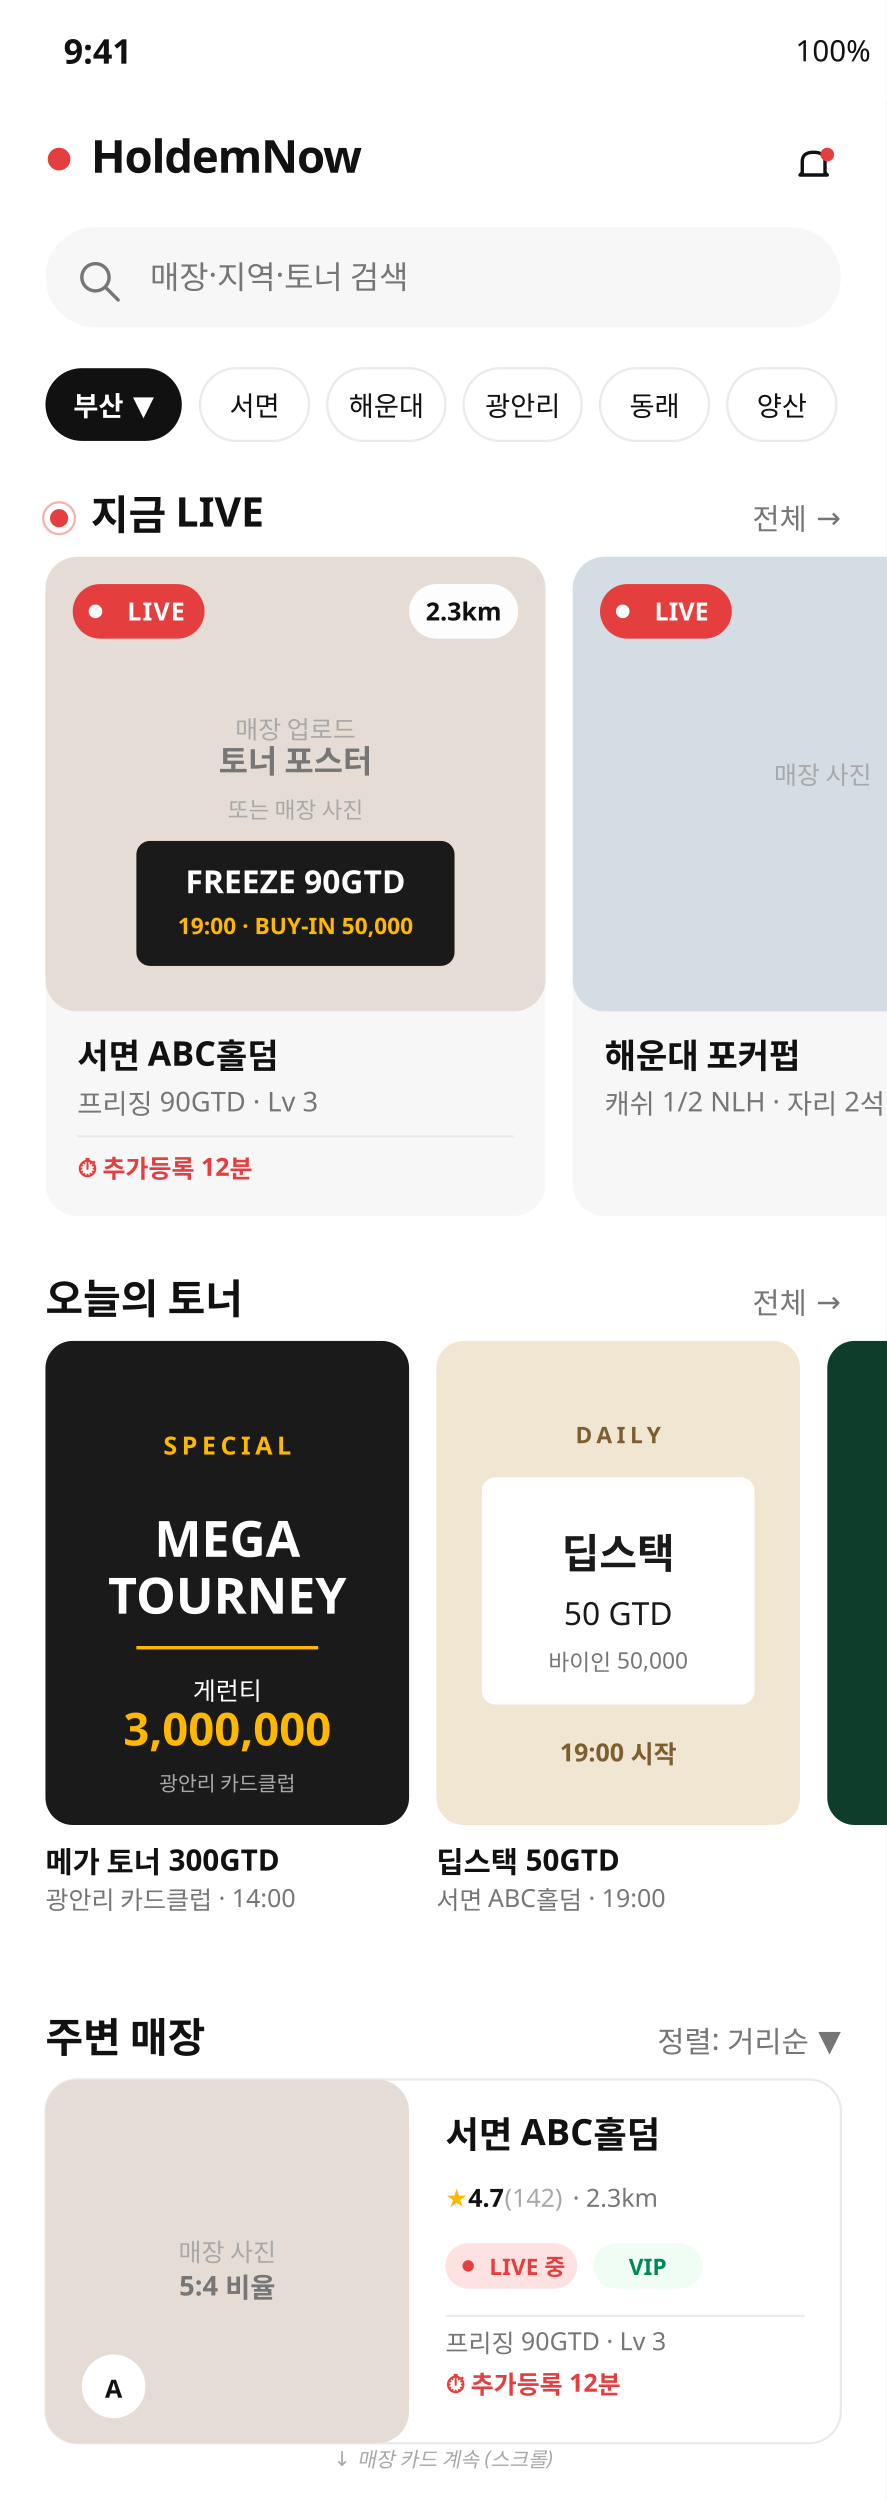
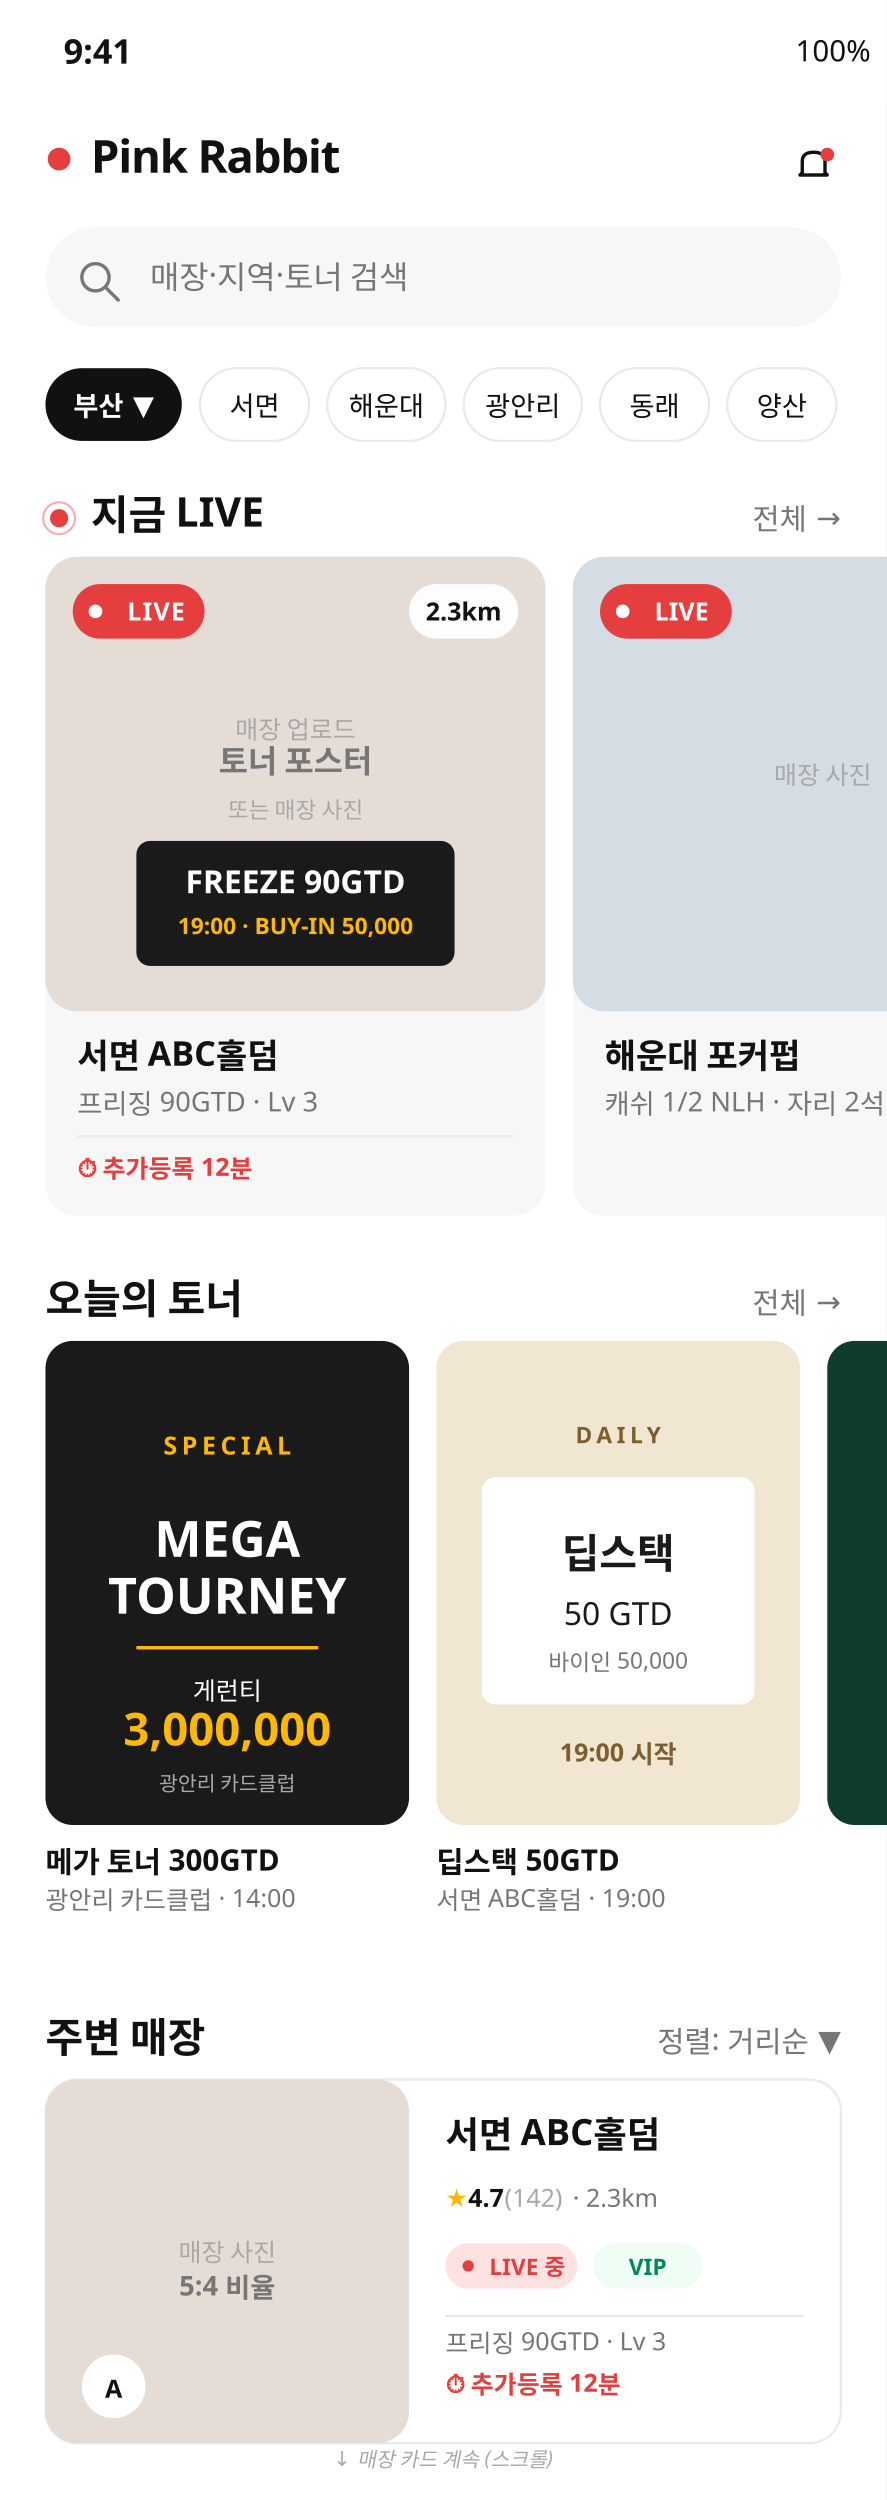
<svg xmlns="http://www.w3.org/2000/svg" viewBox="0 0 390 1100" font-family="Pretendard, sans-serif">
  <rect width="390" height="1100" fill="#FFFFFF" />
  <rect width="390" height="44" fill="#FFFFFF" />
  <text x="28" y="28" fill="#111111" font-size="15" font-weight="600">9:41</text>
  <text x="350" y="27" fill="#111111" font-size="13">100%</text>
  <g transform="translate(20, 56)">
    <circle cx="6" cy="14" r="5" fill="#E53E3E" />
-     <text x="20" y="20" fill="#111111" font-size="20" font-weight="800" letter-spacing="-0.5">HoldemNow</text>
+     <text x="20" y="20" fill="#111111" font-size="20" font-weight="800" letter-spacing="-0.5">Pink Rabbit</text>
    <g transform="translate(330, 8)">
      <path d="M3 7 Q3 3 8 3 Q13 3 13 7 L13 12 L14 13 L2 13 L3 12 Z" fill="none" stroke="#111111" stroke-width="1.5" stroke-linejoin="round" />
      <circle cx="14" cy="4" r="3" fill="#E53E3E" />
    </g>
  </g>
  <g transform="translate(20, 100)">
    <rect width="350" height="44" rx="22" fill="#F7F7F7" />
    <circle cx="22" cy="22" r="6" fill="none" stroke="#767676" stroke-width="1.5" />
    <line x1="27" y1="27" x2="32" y2="32" stroke="#767676" stroke-width="1.5" stroke-linecap="round" />
    <text x="46" y="27" fill="#767676" font-size="14">매장·지역·토너 검색</text>
  </g>
  <g transform="translate(20, 162)">
    <rect width="60" height="32" rx="16" fill="#111111" />
    <text x="30" y="21" fill="#FFFFFF" font-size="12" font-weight="600" text-anchor="middle">부산 ▼</text>
    <rect x="68" width="48" height="32" rx="16" fill="#FFFFFF" stroke="#EAEAEA" />
    <text x="92" y="21" fill="#111111" font-size="12" text-anchor="middle">서면</text>
    <rect x="124" width="52" height="32" rx="16" fill="#FFFFFF" stroke="#EAEAEA" />
    <text x="150" y="21" fill="#111111" font-size="12" text-anchor="middle">해운대</text>
    <rect x="184" width="52" height="32" rx="16" fill="#FFFFFF" stroke="#EAEAEA" />
    <text x="210" y="21" fill="#111111" font-size="12" text-anchor="middle">광안리</text>
    <rect x="244" width="48" height="32" rx="16" fill="#FFFFFF" stroke="#EAEAEA" />
    <text x="268" y="21" fill="#111111" font-size="12" text-anchor="middle">동래</text>
    <rect x="300" width="48" height="32" rx="16" fill="#FFFFFF" stroke="#EAEAEA" />
    <text x="324" y="21" fill="#111111" font-size="12" text-anchor="middle">양산</text>
  </g>
  <g transform="translate(20, 220)">
    <circle cx="6" cy="8" r="4" fill="#E53E3E" />
    <circle cx="6" cy="8" r="7" fill="none" stroke="#E53E3E" stroke-width="1" opacity="0.4" />
    <text x="20" y="13" fill="#111111" font-size="18" font-weight="800">지금 LIVE</text>
    <text x="350" y="13" fill="#767676" font-size="13" text-anchor="end">전체 →</text>
  </g>
  <g transform="translate(20, 245)">
    <g>
      <rect width="220" height="290" rx="14" fill="#F7F7F7" />
      <rect width="220" height="200" rx="14" fill="#E5DDD5" />
      <text x="110" y="80" fill="#A8A8A8" font-size="11" text-anchor="middle">매장 업로드</text>
      <text x="110" y="95" fill="#767676" font-size="14" font-weight="600" text-anchor="middle">토너 포스터</text>
      <text x="110" y="115" fill="#A8A8A8" font-size="10" text-anchor="middle">또는 매장 사진</text>
      <rect x="40" y="125" width="140" height="55" rx="6" fill="#1A1A1A" />
      <text x="110" y="148" fill="#FFFFFF" font-size="14" font-weight="800" text-anchor="middle">FREEZE 90GTD</text>
      <text x="110" y="166" fill="#FFB800" font-size="10" font-weight="600" text-anchor="middle">19:00 · BUY-IN 50,000</text>
      <rect x="12" y="12" width="58" height="24" rx="12" fill="#E53E3E" />
      <circle cx="22" cy="24" r="3" fill="#FFFFFF" />
      <text x="36" y="28" fill="#FFFFFF" font-size="11" font-weight="800" letter-spacing="0.5">LIVE</text>
      <rect x="160" y="12" width="48" height="24" rx="12" fill="#FFFFFF" opacity="0.95" />
      <text x="184" y="28" fill="#111111" font-size="11" font-weight="600" text-anchor="middle">2.3km</text>
      <text x="14" y="225" fill="#111111" font-size="15" font-weight="700">서면 ABC홀덤</text>
      <text x="14" y="245" fill="#767676" font-size="12">프리징 90GTD · Lv 3</text>
      <line x1="14" y1="255" x2="206" y2="255" stroke="#EAEAEA" stroke-width="1" />
      <text x="14" y="273" fill="#E53E3E" font-size="11" font-weight="700">⏱ 추가등록 12분</text>
    </g>
    <g transform="translate(232, 0)">
      <rect width="220" height="290" rx="14" fill="#F7F7F7" />
      <rect width="220" height="200" rx="14" fill="#D4DCE4" />
      <text x="110" y="100" fill="#A8A8A8" font-size="11" text-anchor="middle">매장 사진</text>
      <rect x="12" y="12" width="58" height="24" rx="12" fill="#E53E3E" />
      <circle cx="22" cy="24" r="3" fill="#FFFFFF" />
      <text x="36" y="28" fill="#FFFFFF" font-size="11" font-weight="800">LIVE</text>
      <text x="14" y="225" fill="#111111" font-size="15" font-weight="700">해운대 포커펍</text>
      <text x="14" y="245" fill="#767676" font-size="12">캐쉬 1/2 NLH · 자리 2석</text>
    </g>
  </g>
  <g transform="translate(20, 565)">
    <text x="0" y="13" fill="#111111" font-size="18" font-weight="800">오늘의 토너</text>
    <text x="350" y="13" fill="#767676" font-size="13" text-anchor="end">전체 →</text>
  </g>
  <g transform="translate(20, 590)">
    <g>
      <rect width="160" height="213" rx="12" fill="#1A1A1A" />
      <text x="80" y="50" fill="#FFB800" font-size="11" font-weight="800" text-anchor="middle" letter-spacing="2">SPECIAL</text>
      <text x="80" y="95" fill="#FFFFFF" font-size="22" font-weight="800" text-anchor="middle">MEGA</text>
      <text x="80" y="120" fill="#FFFFFF" font-size="22" font-weight="800" text-anchor="middle">TOURNEY</text>
      <line x1="40" y1="135" x2="120" y2="135" stroke="#FFB800" stroke-width="1.5" />
      <text x="80" y="158" fill="#FFFFFF" font-size="11" text-anchor="middle">게런티</text>
      <text x="80" y="178" fill="#FFB800" font-size="20" font-weight="800" text-anchor="middle">3,000,000</text>
      <text x="80" y="198" fill="#A8A8A8" font-size="9" text-anchor="middle">광안리 카드클럽</text>
    </g>
    <text x="0" y="234" fill="#111111" font-size="13" font-weight="700">메가 토너 300GTD</text>
    <text x="0" y="250" fill="#767676" font-size="11">광안리 카드클럽 · 14:00</text>
    <g transform="translate(172, 0)">
      <rect width="160" height="213" rx="12" fill="#F0E6D2" />
      <text x="80" y="45" fill="#7C5E2F" font-size="10" font-weight="800" text-anchor="middle" letter-spacing="2">DAILY</text>
      <rect x="20" y="60" width="120" height="100" rx="6" fill="#FFFFFF" />
      <text x="80" y="100" fill="#1A1A1A" font-size="18" font-weight="800" text-anchor="middle">딥스택</text>
      <text x="80" y="125" fill="#1A1A1A" font-size="14" text-anchor="middle">50 GTD</text>
      <text x="80" y="145" fill="#767676" font-size="10" text-anchor="middle">바이인 50,000</text>
      <text x="80" y="185" fill="#7C5E2F" font-size="11" font-weight="600" text-anchor="middle">19:00 시작</text>
    </g>
    <text x="172" y="234" fill="#111111" font-size="13" font-weight="700">딥스택 50GTD</text>
    <text x="172" y="250" fill="#767676" font-size="11">서면 ABC홀덤 · 19:00</text>
    <g transform="translate(344, 0)">
      <rect width="160" height="213" rx="12" fill="#0E3D2C" />
      <text x="80" y="80" fill="#FFFFFF" font-size="11" text-anchor="middle">SATELLITE</text>
    </g>
  </g>
  <g transform="translate(20, 890)">
    <text x="0" y="13" fill="#111111" font-size="18" font-weight="800">주변 매장</text>
    <text x="350" y="13" fill="#767676" font-size="13" text-anchor="end">정렬: 거리순 ▼</text>
  </g>
  <g transform="translate(20, 915)">
    <rect width="350" height="160" rx="14" fill="#FFFFFF" stroke="#EAEAEA" />
    <rect width="160" height="160" rx="14" fill="#E5DDD5" />
    <text x="80" y="80" fill="#A8A8A8" font-size="11" text-anchor="middle">매장 사진</text>
    <text x="80" y="95" fill="#767676" font-size="12" font-weight="600" text-anchor="middle">5:4 비율</text>
    <circle cx="30" cy="135" r="14" fill="#FFFFFF" />
    <text x="30" y="140" fill="#111111" font-size="11" font-weight="800" text-anchor="middle">A</text>
    <g transform="translate(176, 16)">
      <text x="0" y="14" fill="#111111" font-size="16" font-weight="700">서면 ABC홀덤</text>
      <g transform="translate(0, 28)">
        <text x="0" y="12" fill="#FFB800" font-size="11">★</text>
        <text x="10" y="12" fill="#111111" font-size="11" font-weight="600">4.7</text>
        <text x="26" y="12" fill="#A8A8A8" font-size="11">(142)</text>
        <text x="56" y="12" fill="#767676" font-size="11">· 2.3km</text>
      </g>
      <g transform="translate(0, 56)">
        <rect width="58" height="20" rx="10" fill="#FEE2E2" />
        <circle cx="10" cy="10" r="2.5" fill="#E53E3E" />
        <text x="36" y="14" fill="#E53E3E" font-size="10" font-weight="700" text-anchor="middle">LIVE 중</text>
        <rect x="65" width="48" height="20" rx="10" fill="#F0FDF4" />
        <text x="89" y="14" fill="#00875A" font-size="10" font-weight="600" text-anchor="middle">VIP</text>
      </g>
      <line x1="0" y1="88" x2="158" y2="88" stroke="#EAEAEA" />
      <text x="0" y="104" fill="#767676" font-size="11">프리징 90GTD · Lv 3</text>
      <text x="0" y="122" fill="#E53E3E" font-size="11" font-weight="700">⏱ 추가등록 12분</text>
    </g>
  </g>
  <g transform="translate(20, 1085)">
    <rect width="350" height="0" rx="14" fill="#FFFFFF" stroke="#EAEAEA" />
  </g>
  <text x="195" y="1085" fill="#A8A8A8" font-size="9" text-anchor="middle" font-style="italic">↓ 매장 카드 계속 (스크롤)</text>
</svg>
